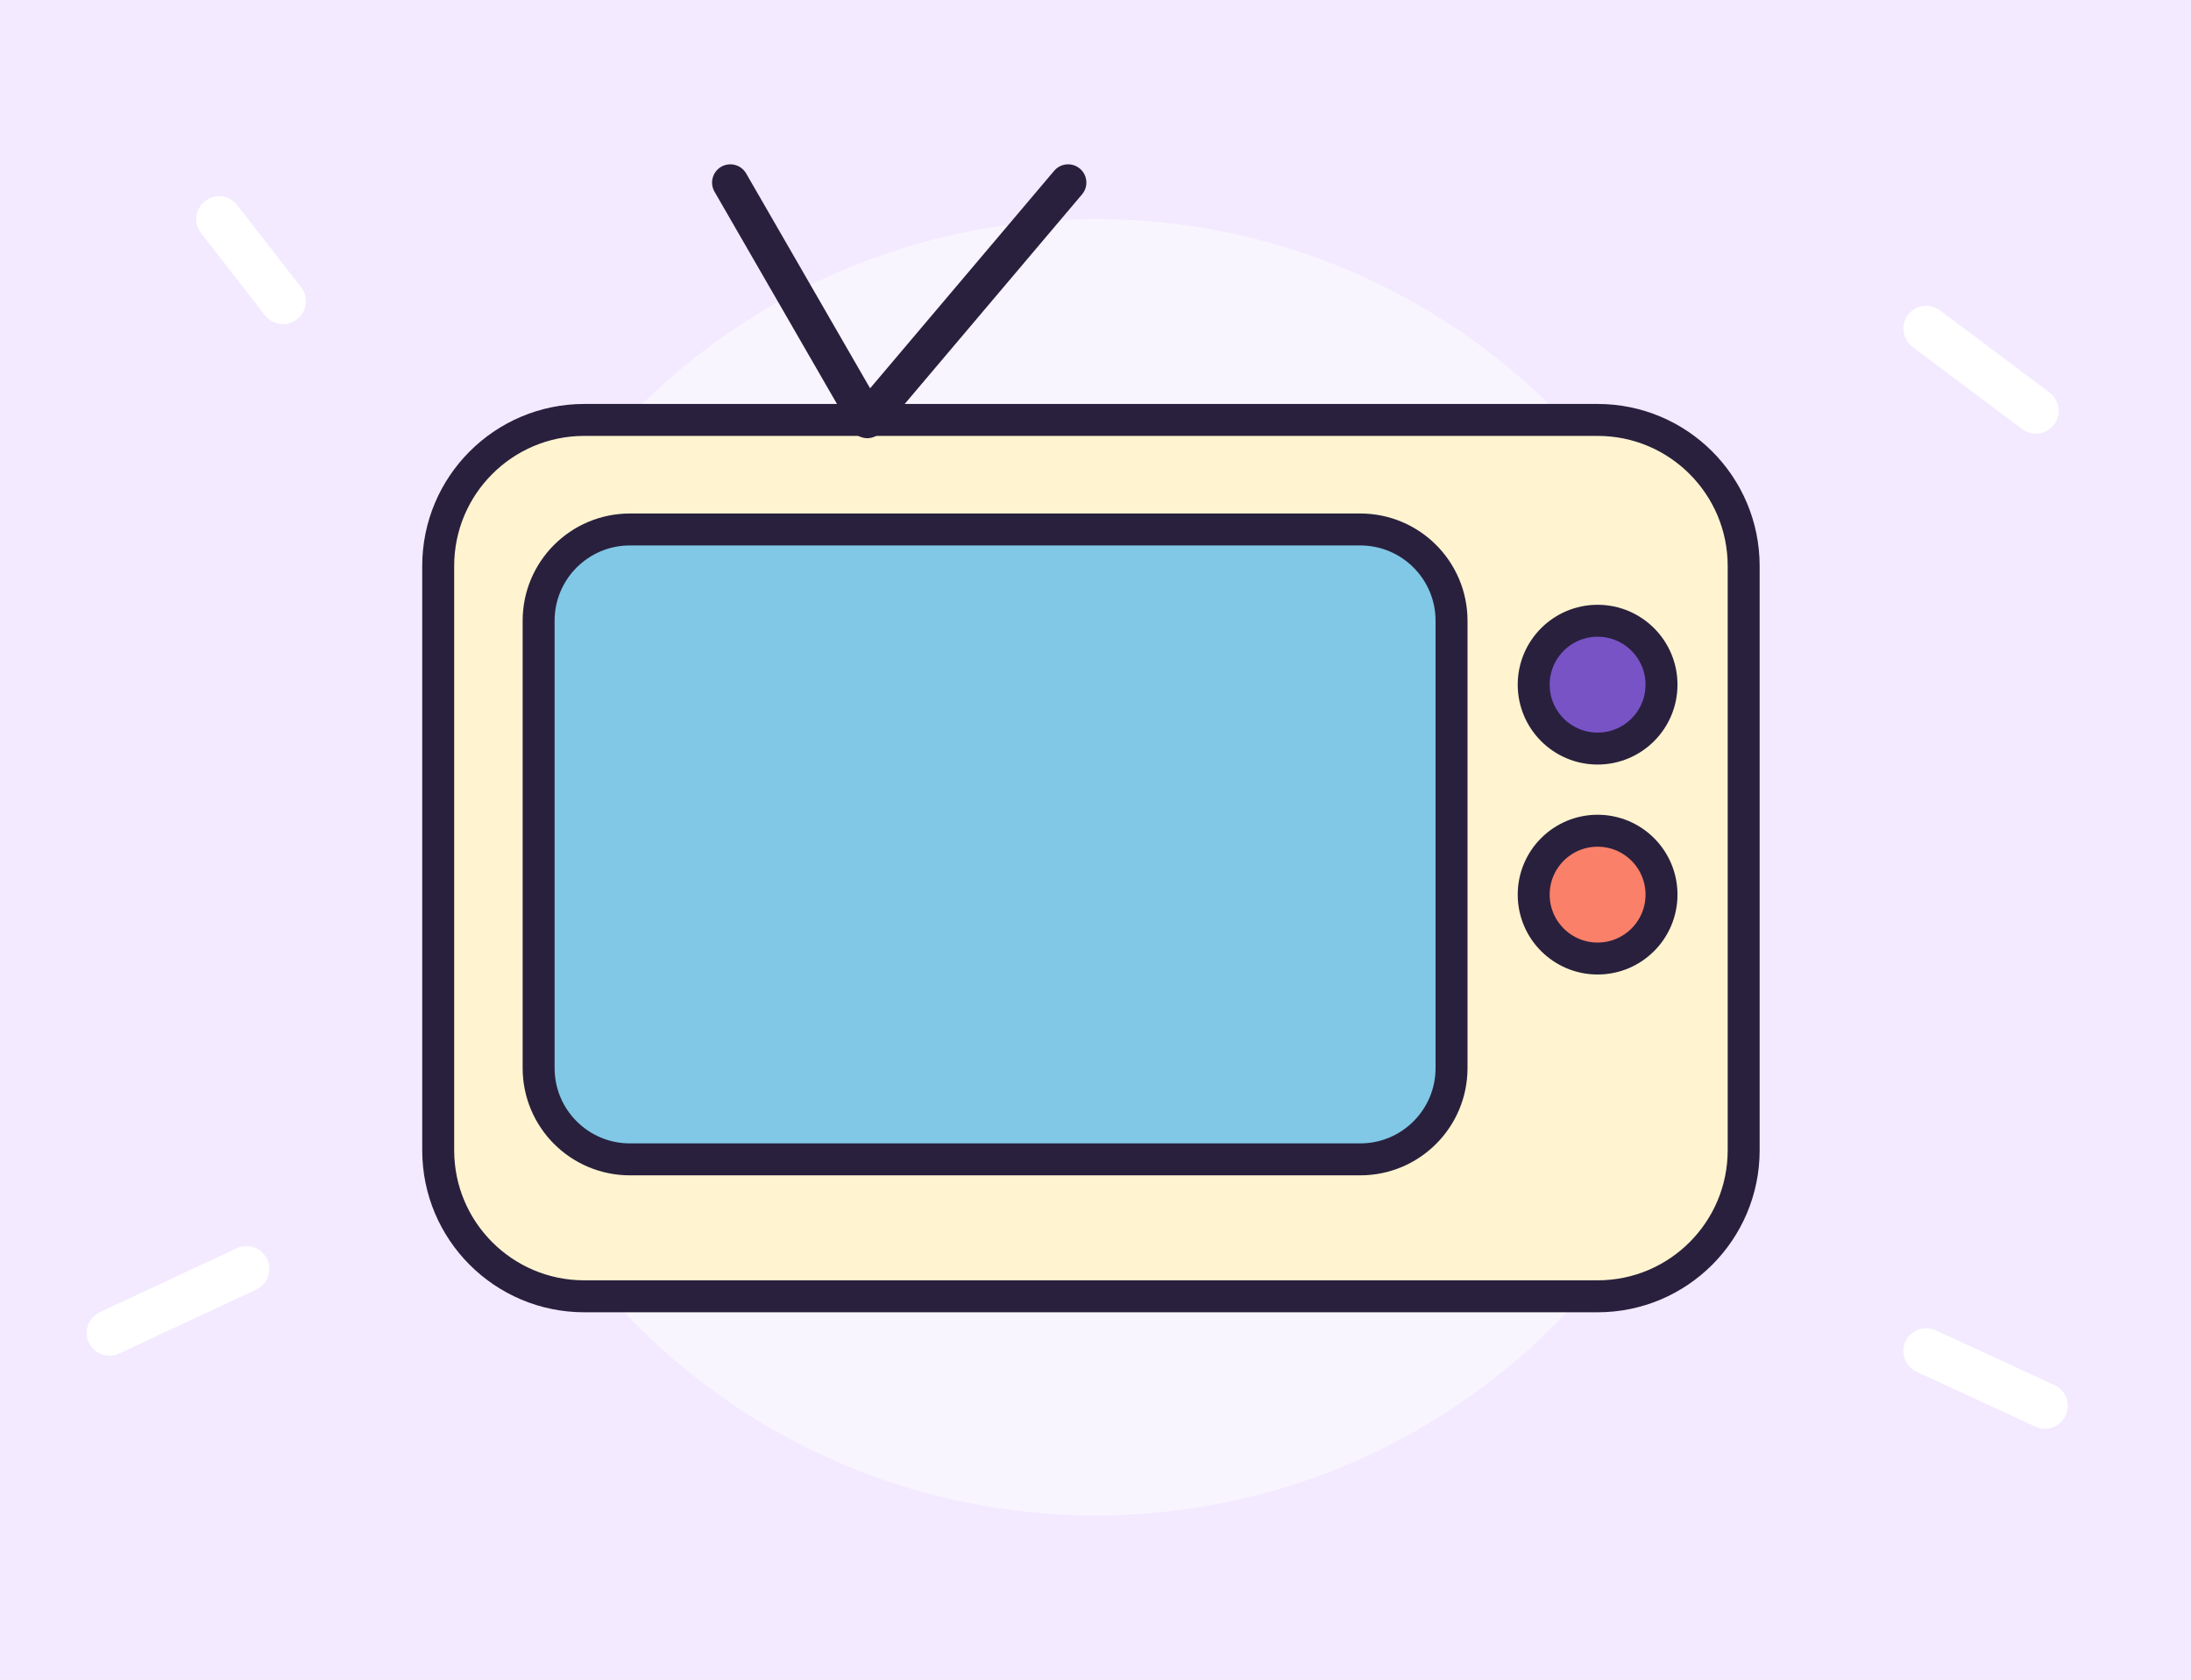
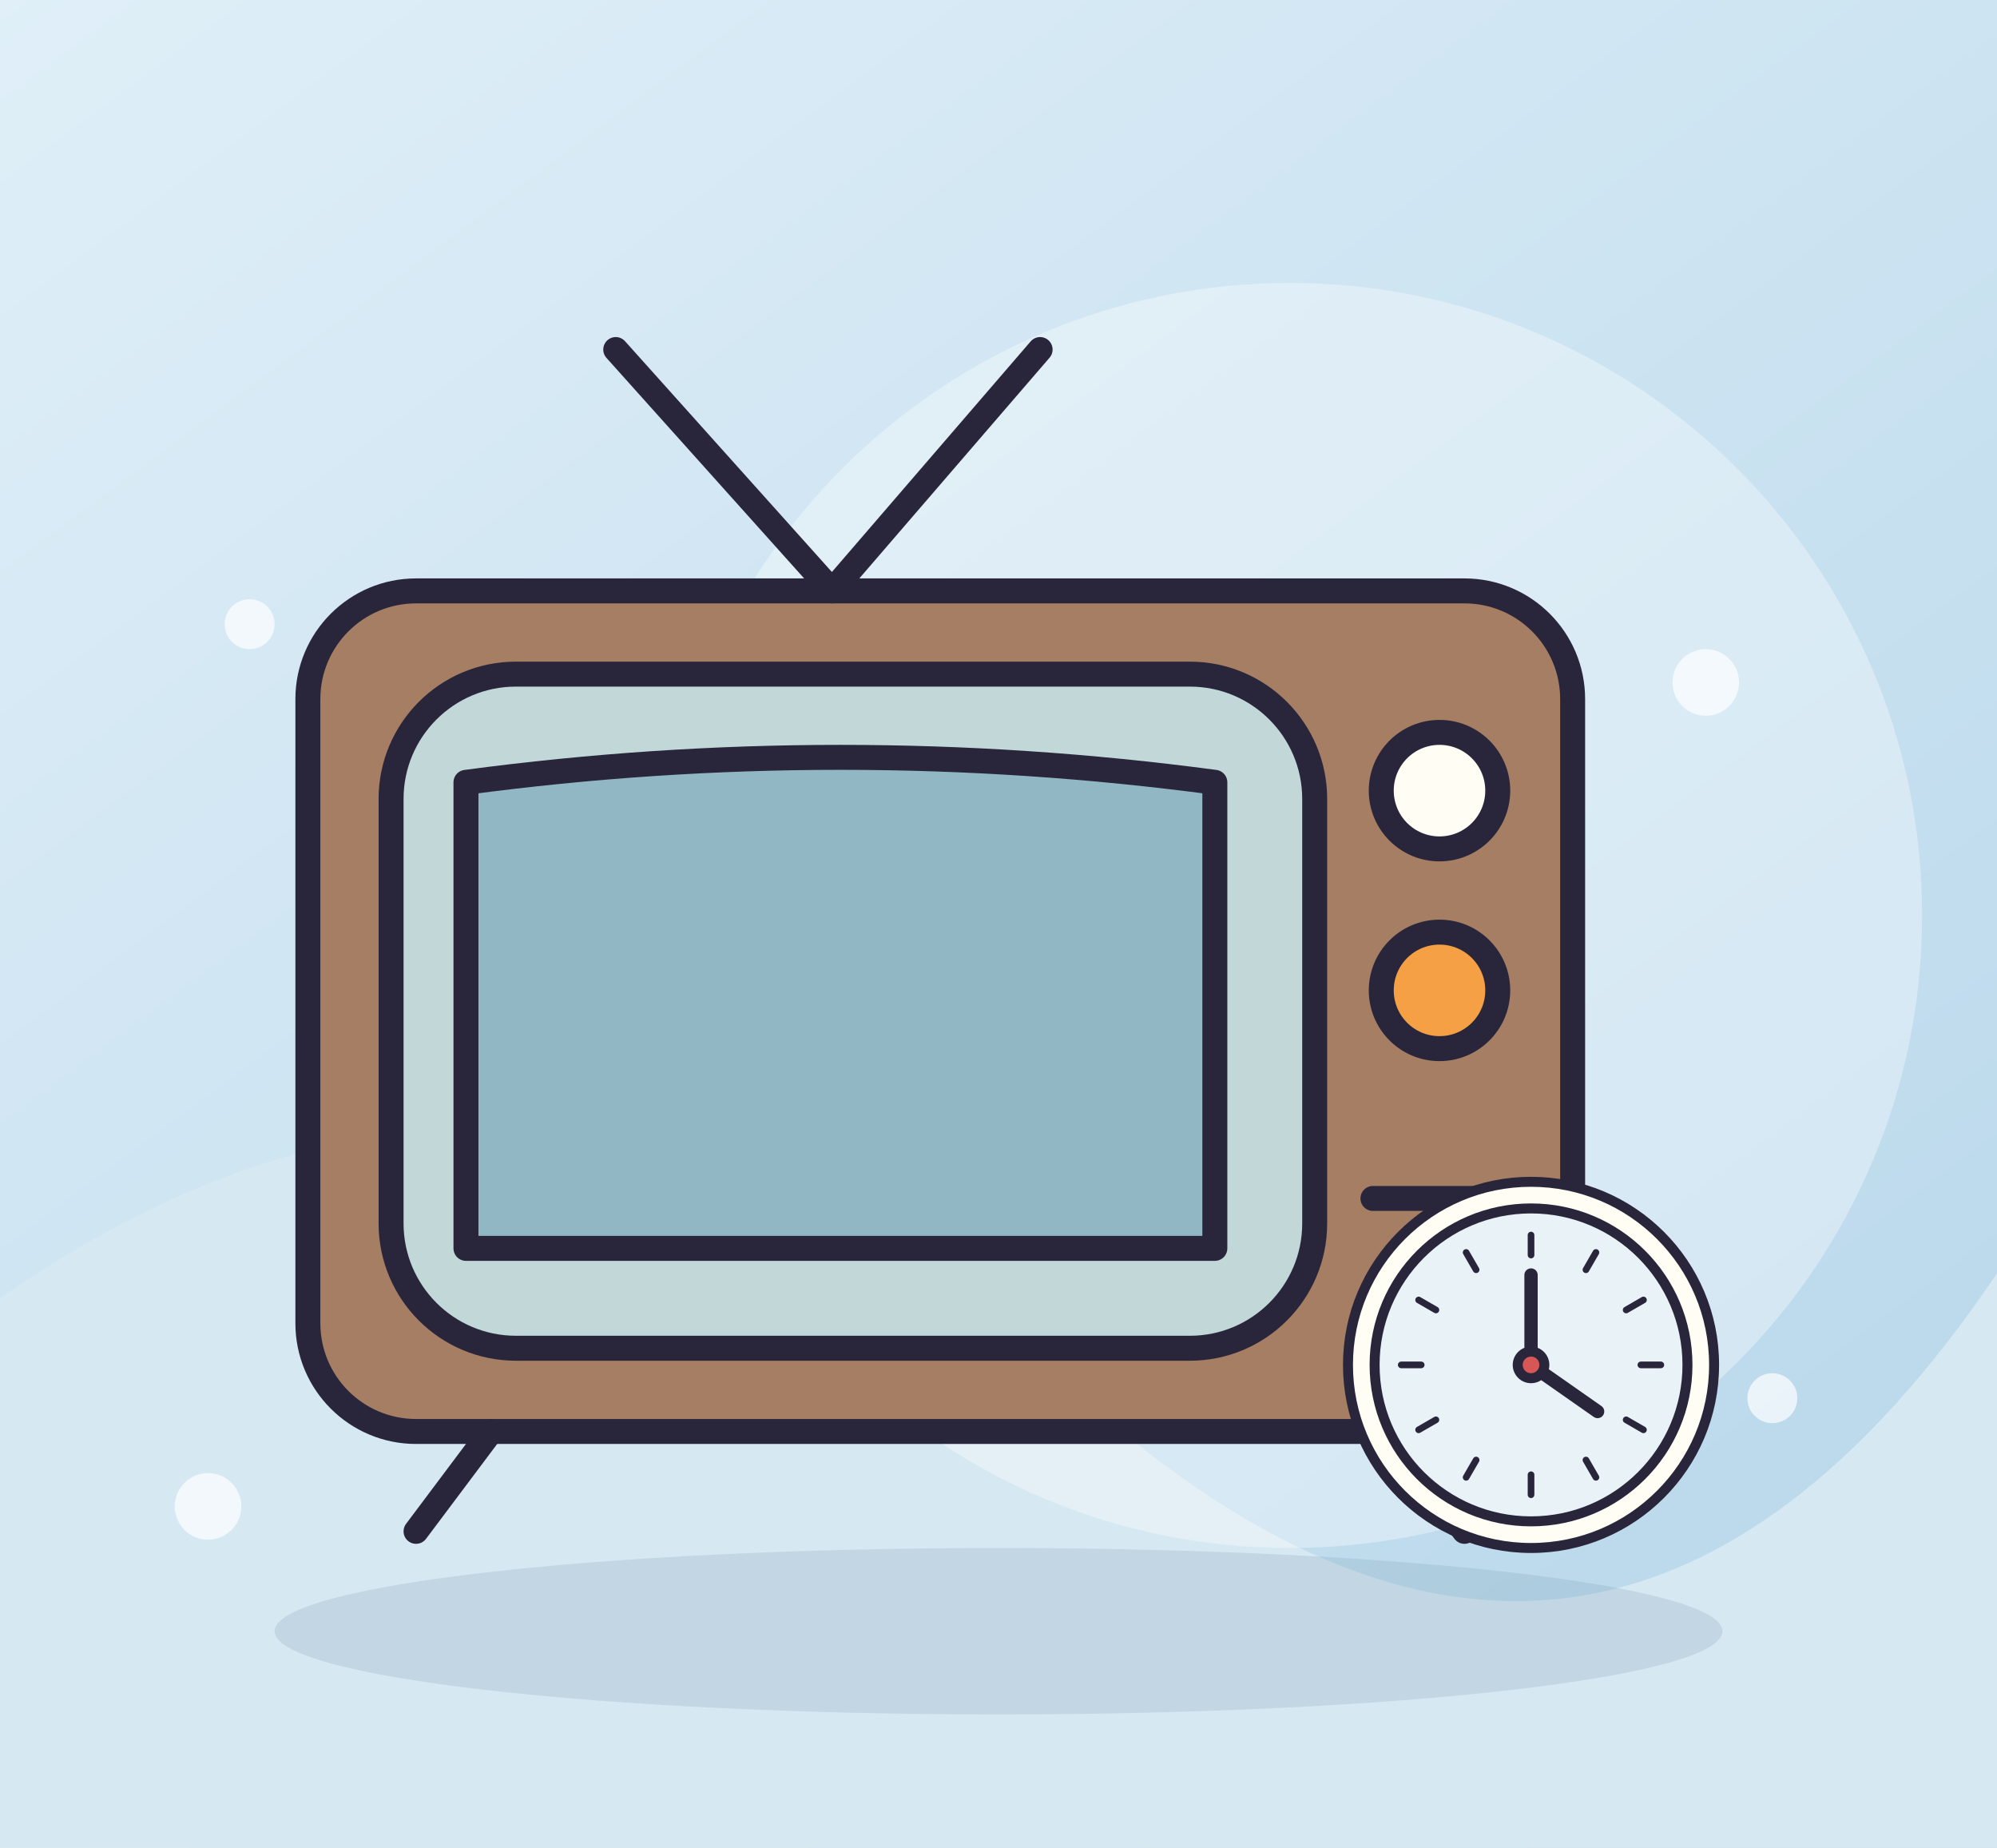
- <svg xmlns="http://www.w3.org/2000/svg" viewBox="0 0 240 184" role="img">
-   <rect width="240" height="184" fill="#f3eaff" />
-   <circle cx="120" cy="95" r="71" fill="#fff" opacity=".52" />
-   <path d="M12 146l15-7m184-103 12 9m-12 103 13 6M24 24l7 9" fill="none" stroke="#fff" stroke-width="5" stroke-linecap="round" />
-   <g stroke="#29203e" stroke-width="3.5" stroke-linecap="round" stroke-linejoin="round">
-     <rect x="48" y="46" width="143" height="96" rx="16" fill="#fff4cf" />
-     <rect x="59" y="58" width="100" height="69" rx="10" fill="#80c8e5" />
-     <circle cx="175" cy="75" r="7" fill="#7853c6" />
-     <circle cx="175" cy="98" r="7" fill="#fa8069" />
-     <path d="M95 46l-15-26m15 26 22-26" fill="none" stroke="#29203e" stroke-width="4" stroke-linecap="round" stroke-linejoin="round" />
+ <svg xmlns="http://www.w3.org/2000/svg" viewBox="0 0 240 222" role="img">
+   <defs>
+     <linearGradient id="bg" x2=".8" y2="1">
+       <stop stop-color="#e0eff8" />
+       <stop offset="1" stop-color="#b9d8eb" />
+     </linearGradient>
+   </defs>
+   <rect width="240" height="222" fill="url(#bg)" />
+   <path d="M0 156Q66 110 129 167T240 153V222H0Z" fill="#d6e8f2" />
+   <circle cx="155" cy="110" r="76" fill="#fff" opacity=".34" />
+   <g fill="#fff" opacity=".68">
+     <circle cx="30" cy="75" r="3" />
+     <circle cx="205" cy="82" r="4" />
+     <circle cx="213" cy="168" r="3" />
+     <circle cx="25" cy="181" r="4" />
+   </g>
+   <ellipse cx="120" cy="196" rx="87" ry="10" fill="#698da5" opacity=".19" />
+   <g transform="translate(120 119)" stroke-linejoin="round" stroke-linecap="round">
+     <g transform="translate(-7 0)">
+       <rect x="-76" y="-48" width="152" height="101" rx="13" fill="#a67e63" stroke="#29263b" stroke-width="3" />
+       <rect x="-66" y="-38" width="111" height="81" rx="15" fill="#c1d7d8" stroke="#29263b" stroke-width="3" />
+       <path d="M-57-25q45-6 90 0v56h-90z" fill="#91b7c4" stroke="#29263b" stroke-width="3" stroke-linecap="round" stroke-linejoin="round" />
+       <circle cx="60" cy="-24" r="7" fill="#fffdf4" stroke="#29263b" stroke-width="3" />
+       <circle cx="60" cy="0" r="7" fill="#f5a044" stroke="#29263b" stroke-width="3" />
+       <path d="M52 25h17M-13-48l-26-29m26 29 25-29M-54 53l-9 12m117-12 9 12" fill="none" stroke="#29263b" stroke-width="3" stroke-linecap="round" stroke-linejoin="round" />
+     </g>
+     <g transform="translate(64 45) scale(.4)">
+       <circle cx="0" cy="0" r="55" fill="#fffdf4" stroke="#29263b" stroke-width="3" />
+       <circle cx="0" cy="0" r="47" fill="#e9f2f7" stroke="#29263b" stroke-width="3" />
+       <g transform="rotate(0)">
+         <path d="M0-39v6" fill="none" stroke="#29263b" stroke-width="2" stroke-linecap="round" stroke-linejoin="round" />
+       </g>
+       <g transform="rotate(30)">
+         <path d="M0-39v6" fill="none" stroke="#29263b" stroke-width="2" stroke-linecap="round" stroke-linejoin="round" />
+       </g>
+       <g transform="rotate(60)">
+         <path d="M0-39v6" fill="none" stroke="#29263b" stroke-width="2" stroke-linecap="round" stroke-linejoin="round" />
+       </g>
+       <g transform="rotate(90)">
+         <path d="M0-39v6" fill="none" stroke="#29263b" stroke-width="2" stroke-linecap="round" stroke-linejoin="round" />
+       </g>
+       <g transform="rotate(120)">
+         <path d="M0-39v6" fill="none" stroke="#29263b" stroke-width="2" stroke-linecap="round" stroke-linejoin="round" />
+       </g>
+       <g transform="rotate(150)">
+         <path d="M0-39v6" fill="none" stroke="#29263b" stroke-width="2" stroke-linecap="round" stroke-linejoin="round" />
+       </g>
+       <g transform="rotate(180)">
+         <path d="M0-39v6" fill="none" stroke="#29263b" stroke-width="2" stroke-linecap="round" stroke-linejoin="round" />
+       </g>
+       <g transform="rotate(210)">
+         <path d="M0-39v6" fill="none" stroke="#29263b" stroke-width="2" stroke-linecap="round" stroke-linejoin="round" />
+       </g>
+       <g transform="rotate(240)">
+         <path d="M0-39v6" fill="none" stroke="#29263b" stroke-width="2" stroke-linecap="round" stroke-linejoin="round" />
+       </g>
+       <g transform="rotate(270)">
+         <path d="M0-39v6" fill="none" stroke="#29263b" stroke-width="2" stroke-linecap="round" stroke-linejoin="round" />
+       </g>
+       <g transform="rotate(300)">
+         <path d="M0-39v6" fill="none" stroke="#29263b" stroke-width="2" stroke-linecap="round" stroke-linejoin="round" />
+       </g>
+       <g transform="rotate(330)">
+         <path d="M0-39v6" fill="none" stroke="#29263b" stroke-width="2" stroke-linecap="round" stroke-linejoin="round" />
+       </g>
+       <path d="M0-27V0l20 14" fill="none" stroke="#29263b" stroke-width="4" stroke-linecap="round" stroke-linejoin="round" />
+       <circle cx="0" cy="0" r="4" fill="#d75756" stroke="#29263b" stroke-width="3" />
+     </g>
  </g>
</svg>
